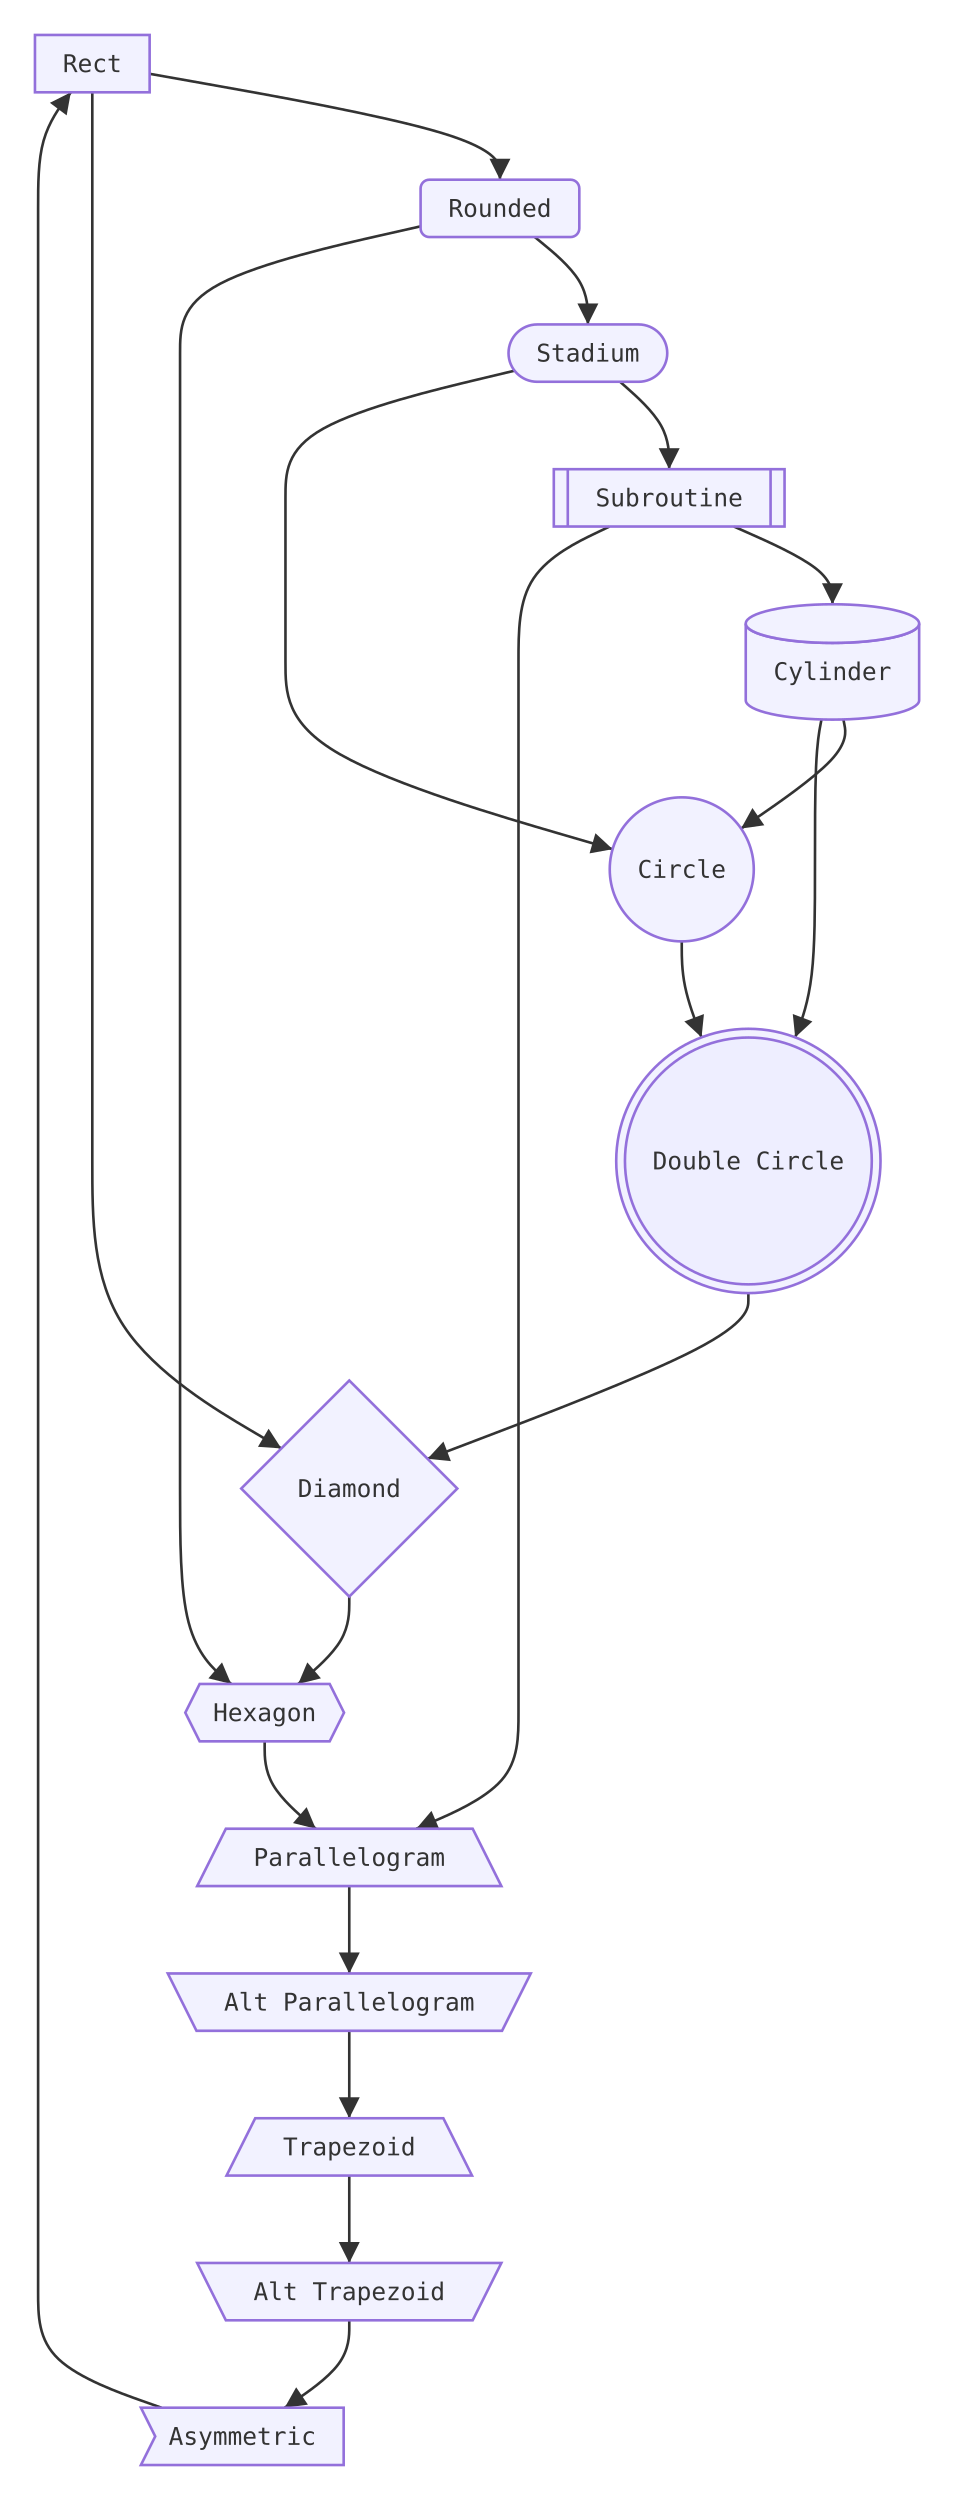
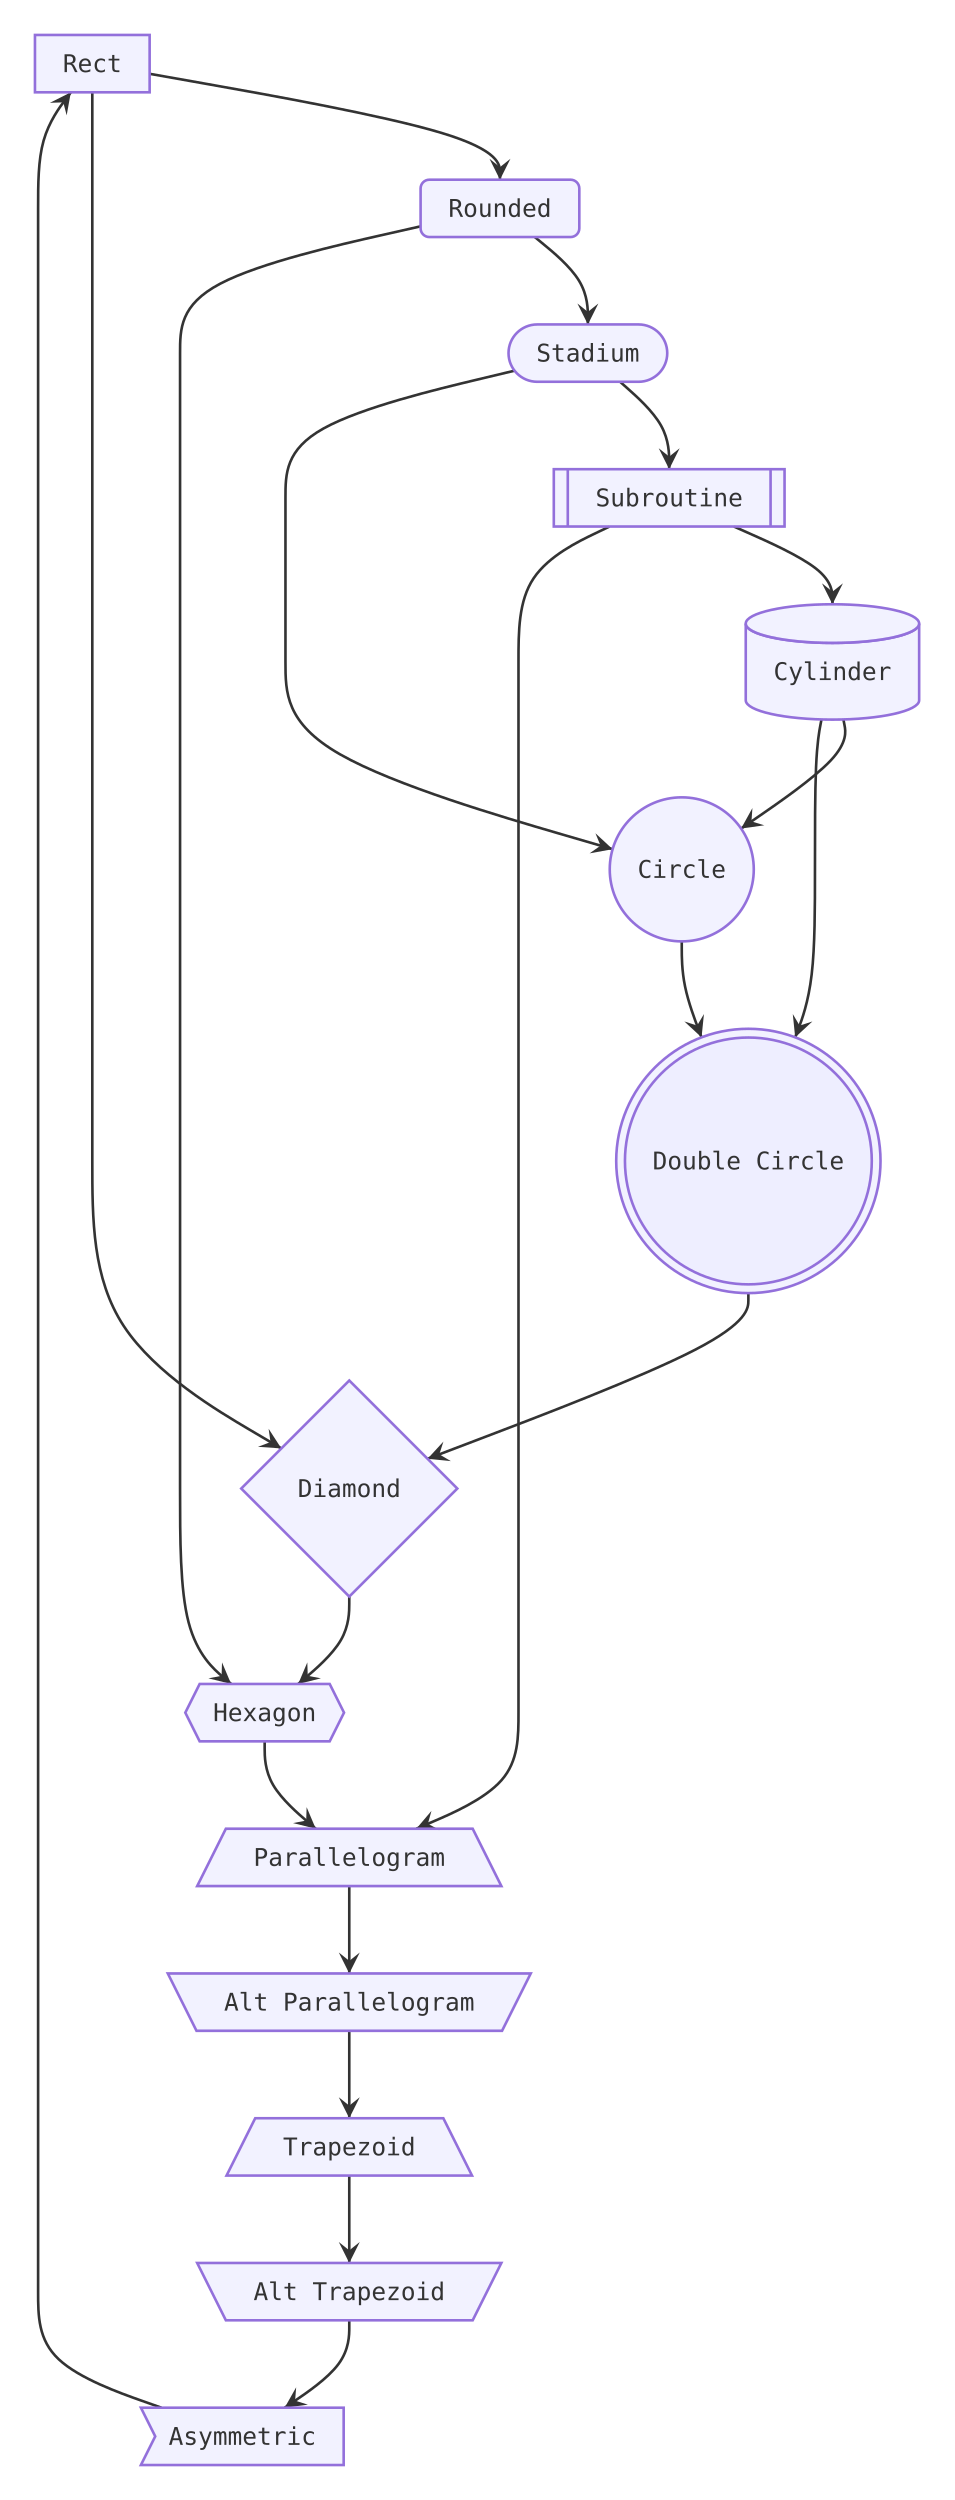
<svg xmlns="http://www.w3.org/2000/svg" viewBox="0 0 545.8 1430.12" width="545.8" height="1430.12">
  <defs>
    <marker id="arrow-point" viewBox="0 0 10 10" refX="10" refY="5" markerWidth="8" markerHeight="8" orient="auto-start-reverse">
-       <path d="M0 0 L10 5 L0 10 Z" fill="#333333" />
+       <path d="M10 5 L0 10 L4 5 L0 0 Z" fill="#333333" />
    </marker>
  </defs>
  <g transform="translate(20, 20)">
    <path d="M65.6 22.22 L99 28.15 C132.4 34.08 199.2 45.94 232.6 56.04 C266 66.13 266 74.47 266 78.63 L266 82.8" fill="none" stroke="#333333" stroke-width="1.5" marker-end="url(#arrow-point)" />
    <path d="M285.93 115.6 L290.99 119.77 C296.05 123.93 306.18 132.27 311.24 140.6 C316.3 148.93 316.3 157.27 316.3 161.43 L316.3 165.6" fill="none" stroke="#333333" stroke-width="1.5" marker-end="url(#arrow-point)" />
    <path d="M334.72 198.4 L339.4 202.57 C344.08 206.73 353.44 215.07 358.12 223.4 C362.8 231.73 362.8 240.07 362.8 244.23 L362.8 248.4" fill="none" stroke="#333333" stroke-width="1.5" marker-end="url(#arrow-point)" />
    <path d="M399.8 281.2 L409.2 285.37 C418.6 289.53 437.4 297.87 446.8 305.28 C456.2 312.69 456.2 319.18 456.2 322.42 L456.2 325.67" fill="none" stroke="#333333" stroke-width="1.5" marker-end="url(#arrow-point)" />
    <path d="M462.49 391.65 L463.11 394.9 C463.73 398.14 464.96 404.63 455.2 415.02 C445.45 425.4 424.69 439.69 414.32 446.83 L403.94 453.97" fill="none" stroke="#333333" stroke-width="1.5" marker-end="url(#arrow-point)" />
    <path d="M370 518.52 L370 522.69 C370 526.86 370 535.19 371.89 544.34 C373.77 553.49 377.55 563.46 379.44 568.44 L381.32 573.42" fill="none" stroke="#333333" stroke-width="1.5" marker-end="url(#arrow-point)" />
    <path d="M408.1 719.72 L408.1 723.89 C408.1 728.06 408.1 736.39 377.51 752.19 C346.93 767.98 285.75 791.24 255.16 802.87 L224.58 814.5" fill="none" stroke="#333333" stroke-width="1.5" marker-end="url(#arrow-point)" />
    <path d="M179.8 893.32 L179.8 897.49 C179.8 901.66 179.8 909.99 174.93 918.32 C170.06 926.66 160.32 934.99 155.44 939.16 L150.57 943.32" fill="none" stroke="#333333" stroke-width="1.5" marker-end="url(#arrow-point)" />
    <path d="M131.4 976.12 L131.4 980.29 C131.4 984.46 131.4 992.79 136.27 1001.12 C141.14 1009.46 150.88 1017.79 155.76 1021.96 L160.63 1026.12" fill="none" stroke="#333333" stroke-width="1.5" marker-end="url(#arrow-point)" />
    <path d="M179.8 1058.92 L179.8 1063.09 C179.8 1067.26 179.8 1075.59 179.8 1083.92 C179.8 1092.26 179.8 1100.59 179.8 1104.76 L179.8 1108.92" fill="none" stroke="#333333" stroke-width="1.5" marker-end="url(#arrow-point)" />
    <path d="M179.8 1141.72 L179.8 1145.89 C179.8 1150.06 179.8 1158.39 179.8 1166.72 C179.8 1175.06 179.8 1183.39 179.8 1187.56 L179.8 1191.72" fill="none" stroke="#333333" stroke-width="1.5" marker-end="url(#arrow-point)" />
    <path d="M179.8 1224.52 L179.8 1228.69 C179.8 1232.86 179.8 1241.19 179.8 1249.52 C179.8 1257.86 179.8 1266.19 179.8 1270.36 L179.8 1274.52" fill="none" stroke="#333333" stroke-width="1.5" marker-end="url(#arrow-point)" />
    <path d="M179.8 1307.32 L179.8 1311.49 C179.8 1315.66 179.8 1323.99 173.64 1332.32 C167.48 1340.66 155.16 1348.99 149 1353.16 L142.84 1357.32" fill="none" stroke="#333333" stroke-width="1.5" marker-end="url(#arrow-point)" />
    <path d="M32.8 32.8 L32.8 36.97 C32.8 41.13 32.8 49.47 32.8 60.53 C32.8 71.6 32.8 85.4 32.8 99.2 C32.8 113 32.8 126.8 32.8 140.6 C32.8 154.4 32.8 168.2 32.8 182 C32.8 195.8 32.8 209.6 32.8 223.4 C32.8 237.2 32.8 251 32.8 264.8 C32.8 278.6 32.8 292.4 32.8 308.04 C32.8 323.69 32.8 341.17 32.8 358.66 C32.8 376.15 32.8 393.64 32.8 413.41 C32.8 433.19 32.8 455.26 32.8 477.32 C32.8 499.39 32.8 521.46 32.8 549.26 C32.8 577.06 32.8 610.59 32.8 644.12 C32.8 677.66 32.8 711.19 50.82 738.6 C68.85 766.01 104.9 787.29 122.92 797.94 L140.94 808.58" fill="none" stroke="#333333" stroke-width="1.5" marker-end="url(#arrow-point)" />
    <path d="M220.6 109.47 L197.67 114.66 C174.73 119.85 128.87 130.22 105.93 142.31 C83 154.4 83 168.2 83 182 C83 195.8 83 209.6 83 223.4 C83 237.2 83 251 83 264.8 C83 278.6 83 292.4 83 308.04 C83 323.69 83 341.17 83 358.66 C83 376.15 83 393.64 83 413.41 C83 433.19 83 455.26 83 477.32 C83 499.39 83 521.46 83 549.26 C83 577.06 83 610.59 83 644.12 C83 677.66 83 711.19 83 742.42 C83 773.66 83 802.59 83 831.52 C83 860.46 83 889.39 87.87 908.02 C92.74 926.66 102.48 934.99 107.36 939.16 L112.23 943.32" fill="none" stroke="#333333" stroke-width="1.5" marker-end="url(#arrow-point)" />
    <path d="M274.33 192.04 L252.5 197.27 C230.66 202.5 186.98 212.95 165.14 225.07 C143.3 237.2 143.3 251 143.3 264.8 C143.3 278.6 143.3 292.4 143.3 308.04 C143.3 323.69 143.3 341.17 143.3 358.66 C143.3 376.15 143.3 393.64 174.49 411.49 C205.68 429.34 268.07 447.56 299.26 456.67 L330.45 465.77" fill="none" stroke="#333333" stroke-width="1.5" marker-end="url(#arrow-point)" />
    <path d="M328.65 281.2 L319.98 285.37 C311.3 289.53 293.95 297.87 285.28 310.78 C276.6 323.69 276.6 341.17 276.6 358.66 C276.6 376.15 276.6 393.64 276.6 413.41 C276.6 433.19 276.6 455.26 276.6 477.32 C276.6 499.39 276.6 521.46 276.6 549.26 C276.6 577.06 276.6 610.59 276.6 644.12 C276.6 677.66 276.6 711.19 276.6 742.42 C276.6 773.66 276.6 802.59 276.6 831.52 C276.6 860.46 276.6 889.39 276.6 910.76 C276.6 932.12 276.6 945.92 276.6 959.72 C276.6 973.52 276.6 987.32 266.86 998.39 C257.12 1009.46 237.63 1017.79 227.89 1021.96 L218.15 1026.12" fill="none" stroke="#333333" stroke-width="1.5" marker-end="url(#arrow-point)" />
    <path d="M449.91 391.65 L449.29 394.9 C448.67 398.14 447.44 404.63 446.82 418.91 C446.2 433.19 446.2 455.26 446.2 477.32 C446.2 499.39 446.2 521.46 444.31 537.47 C442.43 553.49 438.65 563.46 436.76 568.44 L434.88 573.42" fill="none" stroke="#333333" stroke-width="1.5" marker-end="url(#arrow-point)" />
    <path d="M72.33 1357.32 L60.58 1353.16 C48.82 1348.99 25.31 1340.66 13.56 1329.59 C1.8 1318.52 1.8 1304.72 1.8 1290.92 C1.8 1277.12 1.8 1263.32 1.8 1249.52 C1.8 1235.72 1.8 1221.92 1.8 1208.12 C1.8 1194.32 1.8 1180.52 1.8 1166.72 C1.8 1152.92 1.8 1139.12 1.8 1125.32 C1.8 1111.52 1.8 1097.72 1.8 1083.92 C1.8 1070.12 1.8 1056.32 1.8 1042.52 C1.8 1028.72 1.8 1014.92 1.8 1001.12 C1.8 987.32 1.8 973.52 1.8 959.72 C1.8 945.92 1.8 932.12 1.8 910.76 C1.8 889.39 1.8 860.46 1.8 831.52 C1.8 802.59 1.8 773.66 1.8 742.42 C1.8 711.19 1.8 677.66 1.8 644.12 C1.8 610.59 1.8 577.06 1.8 549.26 C1.8 521.46 1.8 499.39 1.8 477.32 C1.8 455.26 1.8 433.19 1.8 413.41 C1.8 393.64 1.8 376.15 1.8 358.66 C1.8 341.17 1.8 323.69 1.8 308.04 C1.8 292.4 1.8 278.6 1.8 264.8 C1.8 251 1.8 237.2 1.8 223.4 C1.8 209.6 1.8 195.8 1.8 182 C1.8 168.2 1.8 154.4 1.8 140.6 C1.8 126.8 1.8 113 1.8 99.2 C1.8 85.4 1.8 71.6 4.92 60.53 C8.04 49.47 14.28 41.13 17.4 36.97 L20.52 32.8" fill="none" stroke="#333333" stroke-width="1.5" marker-end="url(#arrow-point)" />
    <rect x="0" y="0" width="65.6" height="32.8" fill="#ececffb2" stroke="#9370db" stroke-width="1.5" />
    <text x="32.8" y="16.4" text-anchor="middle" dominant-baseline="central" font-size="14px" font-family="'Intel One Mono', 'SF Mono', 'Cascadia Code', 'JetBrains Mono', 'Fira Code', 'Consolas', 'Menlo', monospace" fill="#333333">Rect</text>
    <rect x="220.6" y="82.8" width="90.8" height="32.8" rx="5" ry="5" fill="#ececffb2" stroke="#9370db" stroke-width="1.5" />
    <text x="266" y="99.2" text-anchor="middle" dominant-baseline="central" font-size="14px" font-family="'Intel One Mono', 'SF Mono', 'Cascadia Code', 'JetBrains Mono', 'Fira Code', 'Consolas', 'Menlo', monospace" fill="#333333">Rounded</text>
    <rect x="270.9" y="165.6" width="90.8" height="32.8" rx="16.4" ry="16.4" fill="#ececffb2" stroke="#9370db" stroke-width="1.5" />
    <text x="316.3" y="182" text-anchor="middle" dominant-baseline="central" font-size="14px" font-family="'Intel One Mono', 'SF Mono', 'Cascadia Code', 'JetBrains Mono', 'Fira Code', 'Consolas', 'Menlo', monospace" fill="#333333">Stadium</text>
    <rect x="296.8" y="248.4" width="132" height="32.8" fill="#ececffb2" stroke="#9370db" stroke-width="1.5" />
    <path d="M304.8 248.4 L304.8 281.2" fill="none" stroke="#9370db" stroke-width="1.5" />
    <path d="M420.8 248.4 L420.8 281.2" fill="none" stroke="#9370db" stroke-width="1.5" />
    <text x="362.8" y="264.8" text-anchor="middle" dominant-baseline="central" font-size="14px" font-family="'Intel One Mono', 'SF Mono', 'Cascadia Code', 'JetBrains Mono', 'Fira Code', 'Consolas', 'Menlo', monospace" fill="#333333">Subroutine</text>
    <path d="M406.6 336.73 L406.6 380.59 A49.6 11.06 0 0 0 505.8 380.59 L505.8 336.73 A49.6 11.06 0 0 1 406.6 336.73" fill="#ececffb2" stroke="#9370db" stroke-width="1.5" />
    <path d="M406.6 336.73 A49.6 11.06 0 0 1 505.8 336.73 A49.6 11.06 0 0 1 406.6 336.73" fill="#ececffb2" stroke="#9370db" stroke-width="1.5" />
    <text x="456.2" y="364.19" text-anchor="middle" dominant-baseline="central" font-size="14px" font-family="'Intel One Mono', 'SF Mono', 'Cascadia Code', 'JetBrains Mono', 'Fira Code', 'Consolas', 'Menlo', monospace" fill="#333333">Cylinder</text>
    <circle cx="370" cy="477.32" r="41.2" fill="#ececffb2" stroke="#9370db" stroke-width="1.5" />
    <text x="370" y="477.32" text-anchor="middle" dominant-baseline="central" font-size="14px" font-family="'Intel One Mono', 'SF Mono', 'Cascadia Code', 'JetBrains Mono', 'Fira Code', 'Consolas', 'Menlo', monospace" fill="#333333">Circle</text>
    <circle cx="408.1" cy="644.12" r="75.6" fill="#ececffb2" stroke="#9370db" stroke-width="1.5" />
    <circle cx="408.1" cy="644.12" r="70.6" fill="#ececffb2" stroke="#9370db" stroke-width="1.5" />
    <text x="408.1" y="644.12" text-anchor="middle" dominant-baseline="central" font-size="14px" font-family="'Intel One Mono', 'SF Mono', 'Cascadia Code', 'JetBrains Mono', 'Fira Code', 'Consolas', 'Menlo', monospace" fill="#333333">Double Circle</text>
    <polygon points="179.8,769.72 241.6,831.52 179.8,893.32 118,831.52" fill="#ececffb2" stroke="#9370db" stroke-width="1.5" />
    <text x="179.8" y="831.52" text-anchor="middle" dominant-baseline="central" font-size="14px" font-family="'Intel One Mono', 'SF Mono', 'Cascadia Code', 'JetBrains Mono', 'Fira Code', 'Consolas', 'Menlo', monospace" fill="#333333">Diamond</text>
    <polygon points="94.2,943.32 168.6,943.32 176.8,959.72 168.6,976.12 94.2,976.12 86,959.72" fill="#ececffb2" stroke="#9370db" stroke-width="1.5" />
    <text x="131.4" y="959.72" text-anchor="middle" dominant-baseline="central" font-size="14px" font-family="'Intel One Mono', 'SF Mono', 'Cascadia Code', 'JetBrains Mono', 'Fira Code', 'Consolas', 'Menlo', monospace" fill="#333333">Hexagon</text>
    <polygon points="109.2,1026.12 250.4,1026.12 266.8,1058.92 92.8,1058.92" fill="#ececffb2" stroke="#9370db" stroke-width="1.5" />
    <text x="179.8" y="1042.52" text-anchor="middle" dominant-baseline="central" font-size="14px" font-family="'Intel One Mono', 'SF Mono', 'Cascadia Code', 'JetBrains Mono', 'Fira Code', 'Consolas', 'Menlo', monospace" fill="#333333">Parallelogram</text>
    <polygon points="76,1108.92 283.6,1108.92 267.2,1141.72 92.4,1141.72" fill="#ececffb2" stroke="#9370db" stroke-width="1.5" />
    <text x="179.8" y="1125.32" text-anchor="middle" dominant-baseline="central" font-size="14px" font-family="'Intel One Mono', 'SF Mono', 'Cascadia Code', 'JetBrains Mono', 'Fira Code', 'Consolas', 'Menlo', monospace" fill="#333333">Alt Parallelogram</text>
    <polygon points="126,1191.72 233.6,1191.72 250,1224.52 109.6,1224.52" fill="#ececffb2" stroke="#9370db" stroke-width="1.5" />
    <text x="179.8" y="1208.12" text-anchor="middle" dominant-baseline="central" font-size="14px" font-family="'Intel One Mono', 'SF Mono', 'Cascadia Code', 'JetBrains Mono', 'Fira Code', 'Consolas', 'Menlo', monospace" fill="#333333">Trapezoid</text>
    <polygon points="92.8,1274.52 266.8,1274.52 250.4,1307.32 109.2,1307.32" fill="#ececffb2" stroke="#9370db" stroke-width="1.5" />
    <text x="179.8" y="1290.92" text-anchor="middle" dominant-baseline="central" font-size="14px" font-family="'Intel One Mono', 'SF Mono', 'Cascadia Code', 'JetBrains Mono', 'Fira Code', 'Consolas', 'Menlo', monospace" fill="#333333">Alt Trapezoid</text>
    <polygon points="60.6,1357.32 176.6,1357.32 176.6,1390.12 60.6,1390.12 68.8,1373.72" fill="#ececffb2" stroke="#9370db" stroke-width="1.5" />
    <text x="118.6" y="1373.72" text-anchor="middle" dominant-baseline="central" font-size="14px" font-family="'Intel One Mono', 'SF Mono', 'Cascadia Code', 'JetBrains Mono', 'Fira Code', 'Consolas', 'Menlo', monospace" fill="#333333">Asymmetric</text>
  </g>
</svg>
